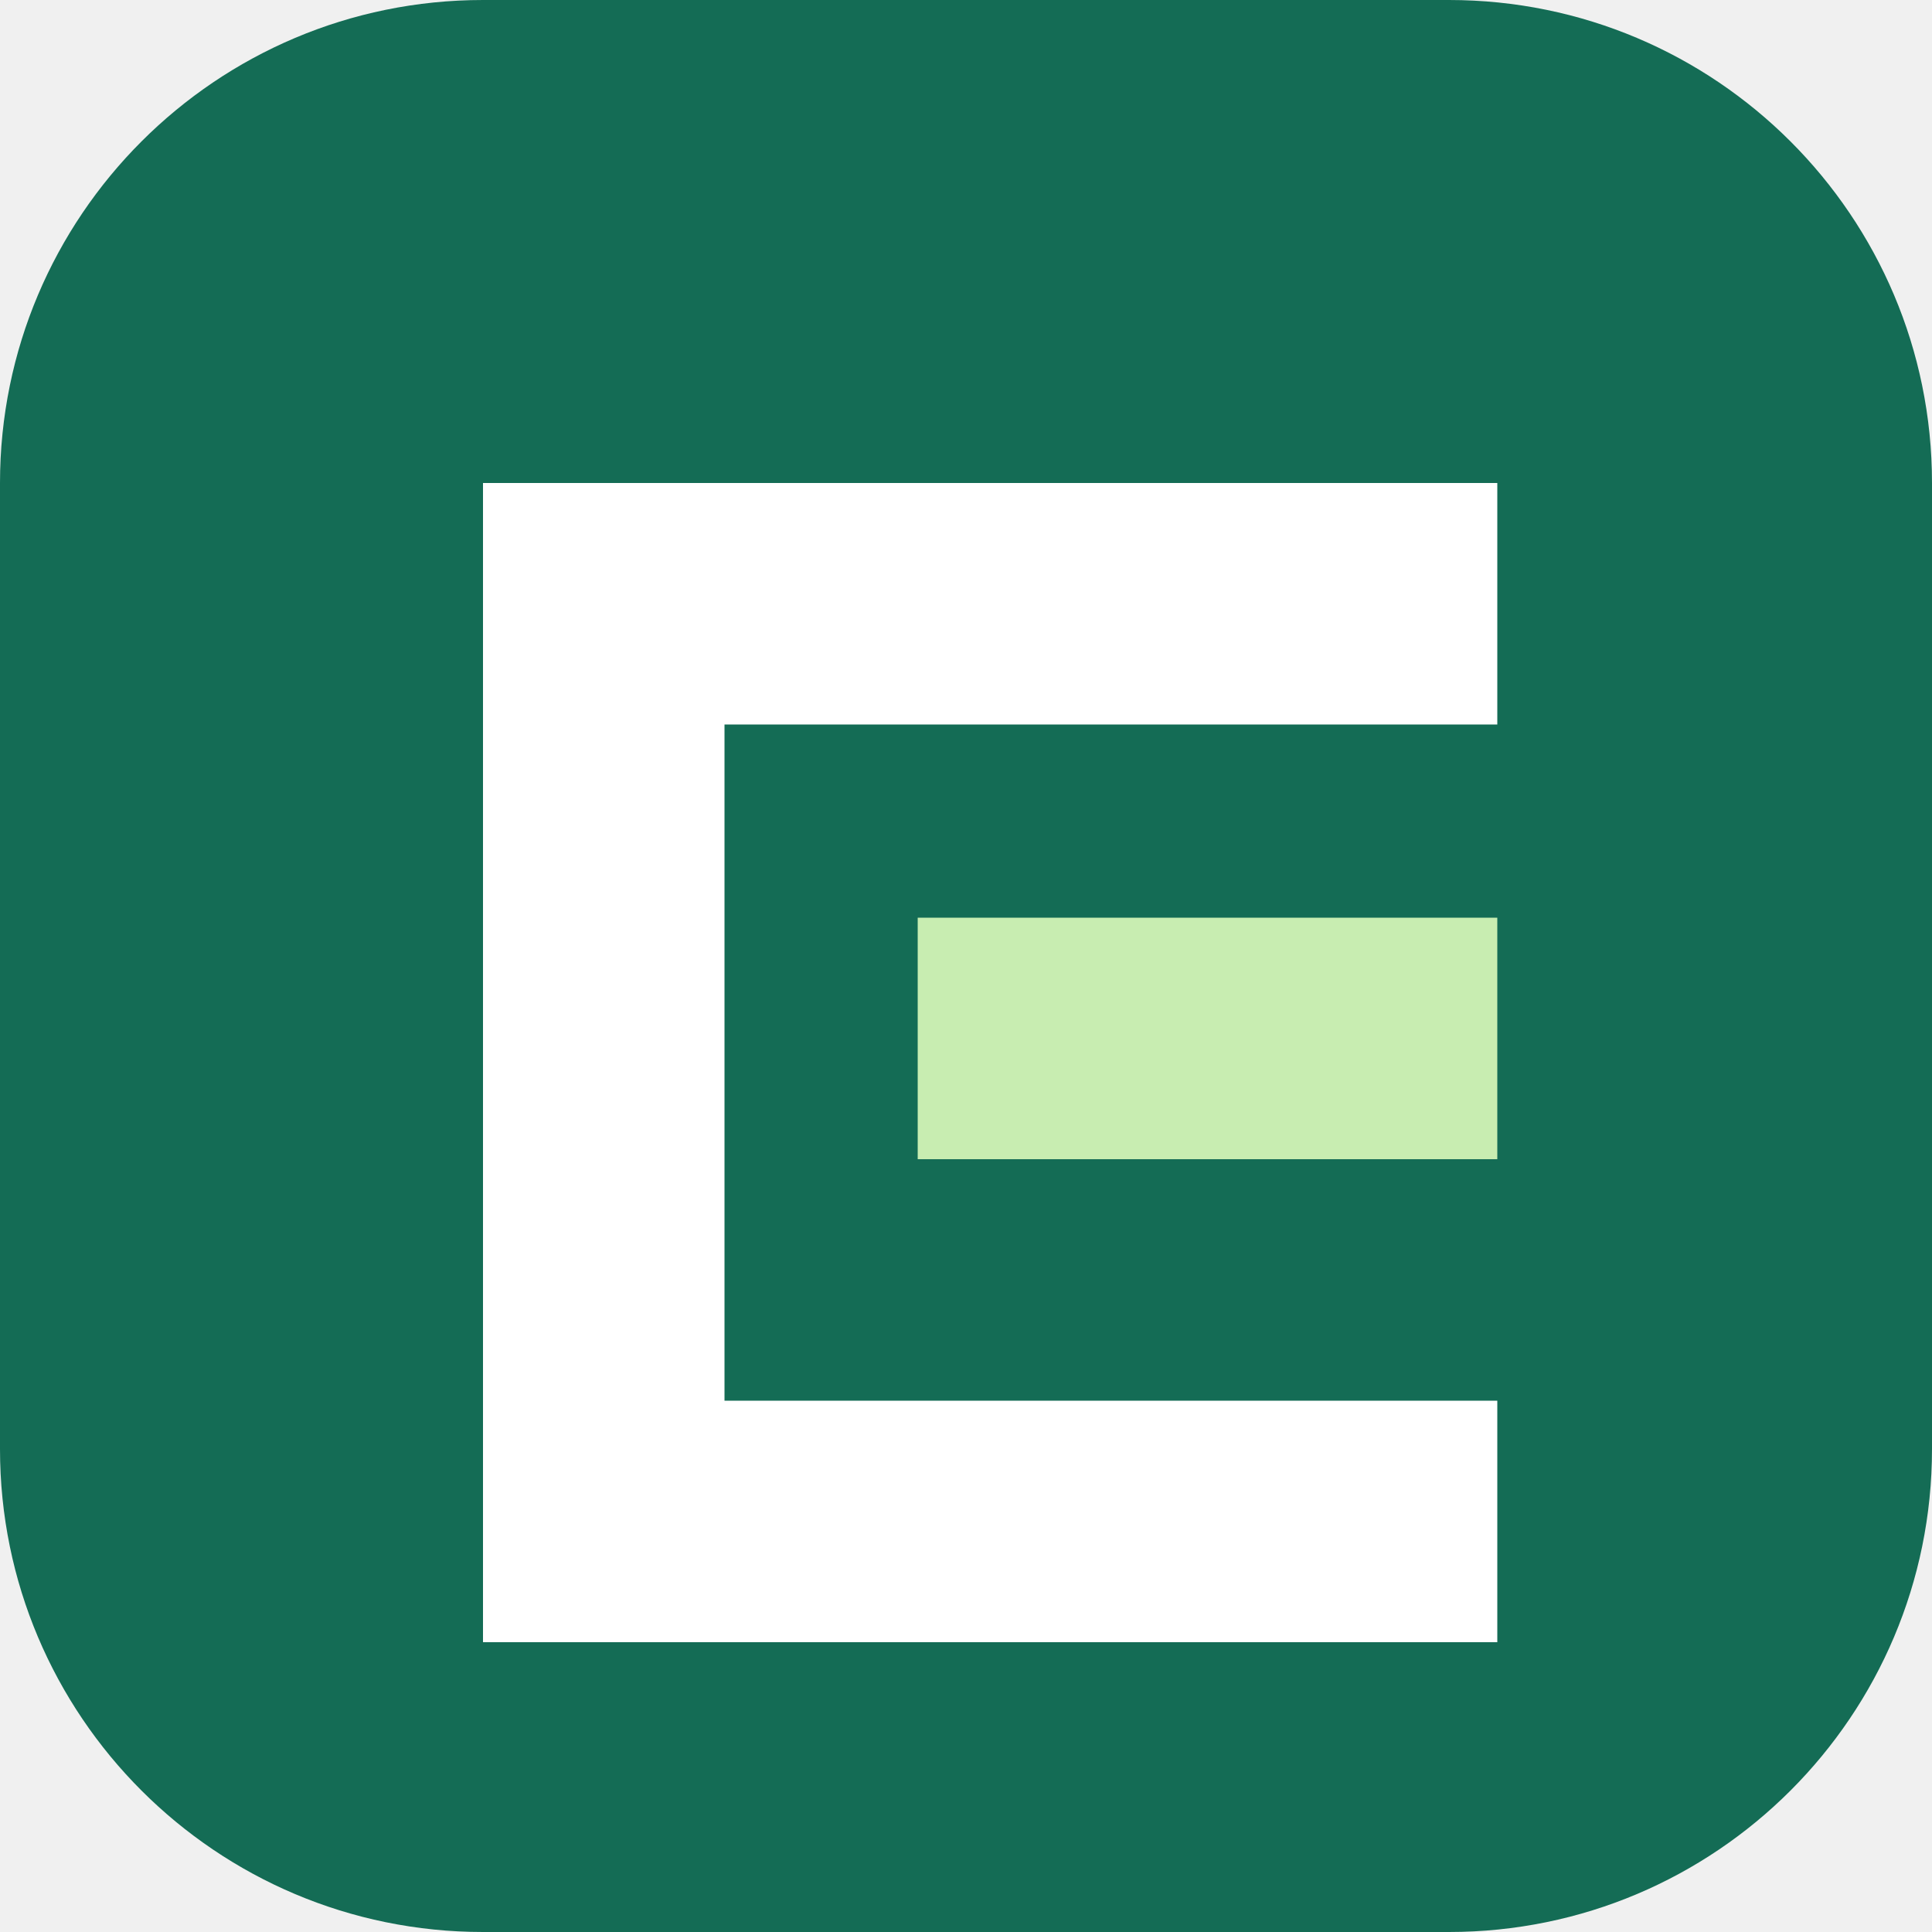
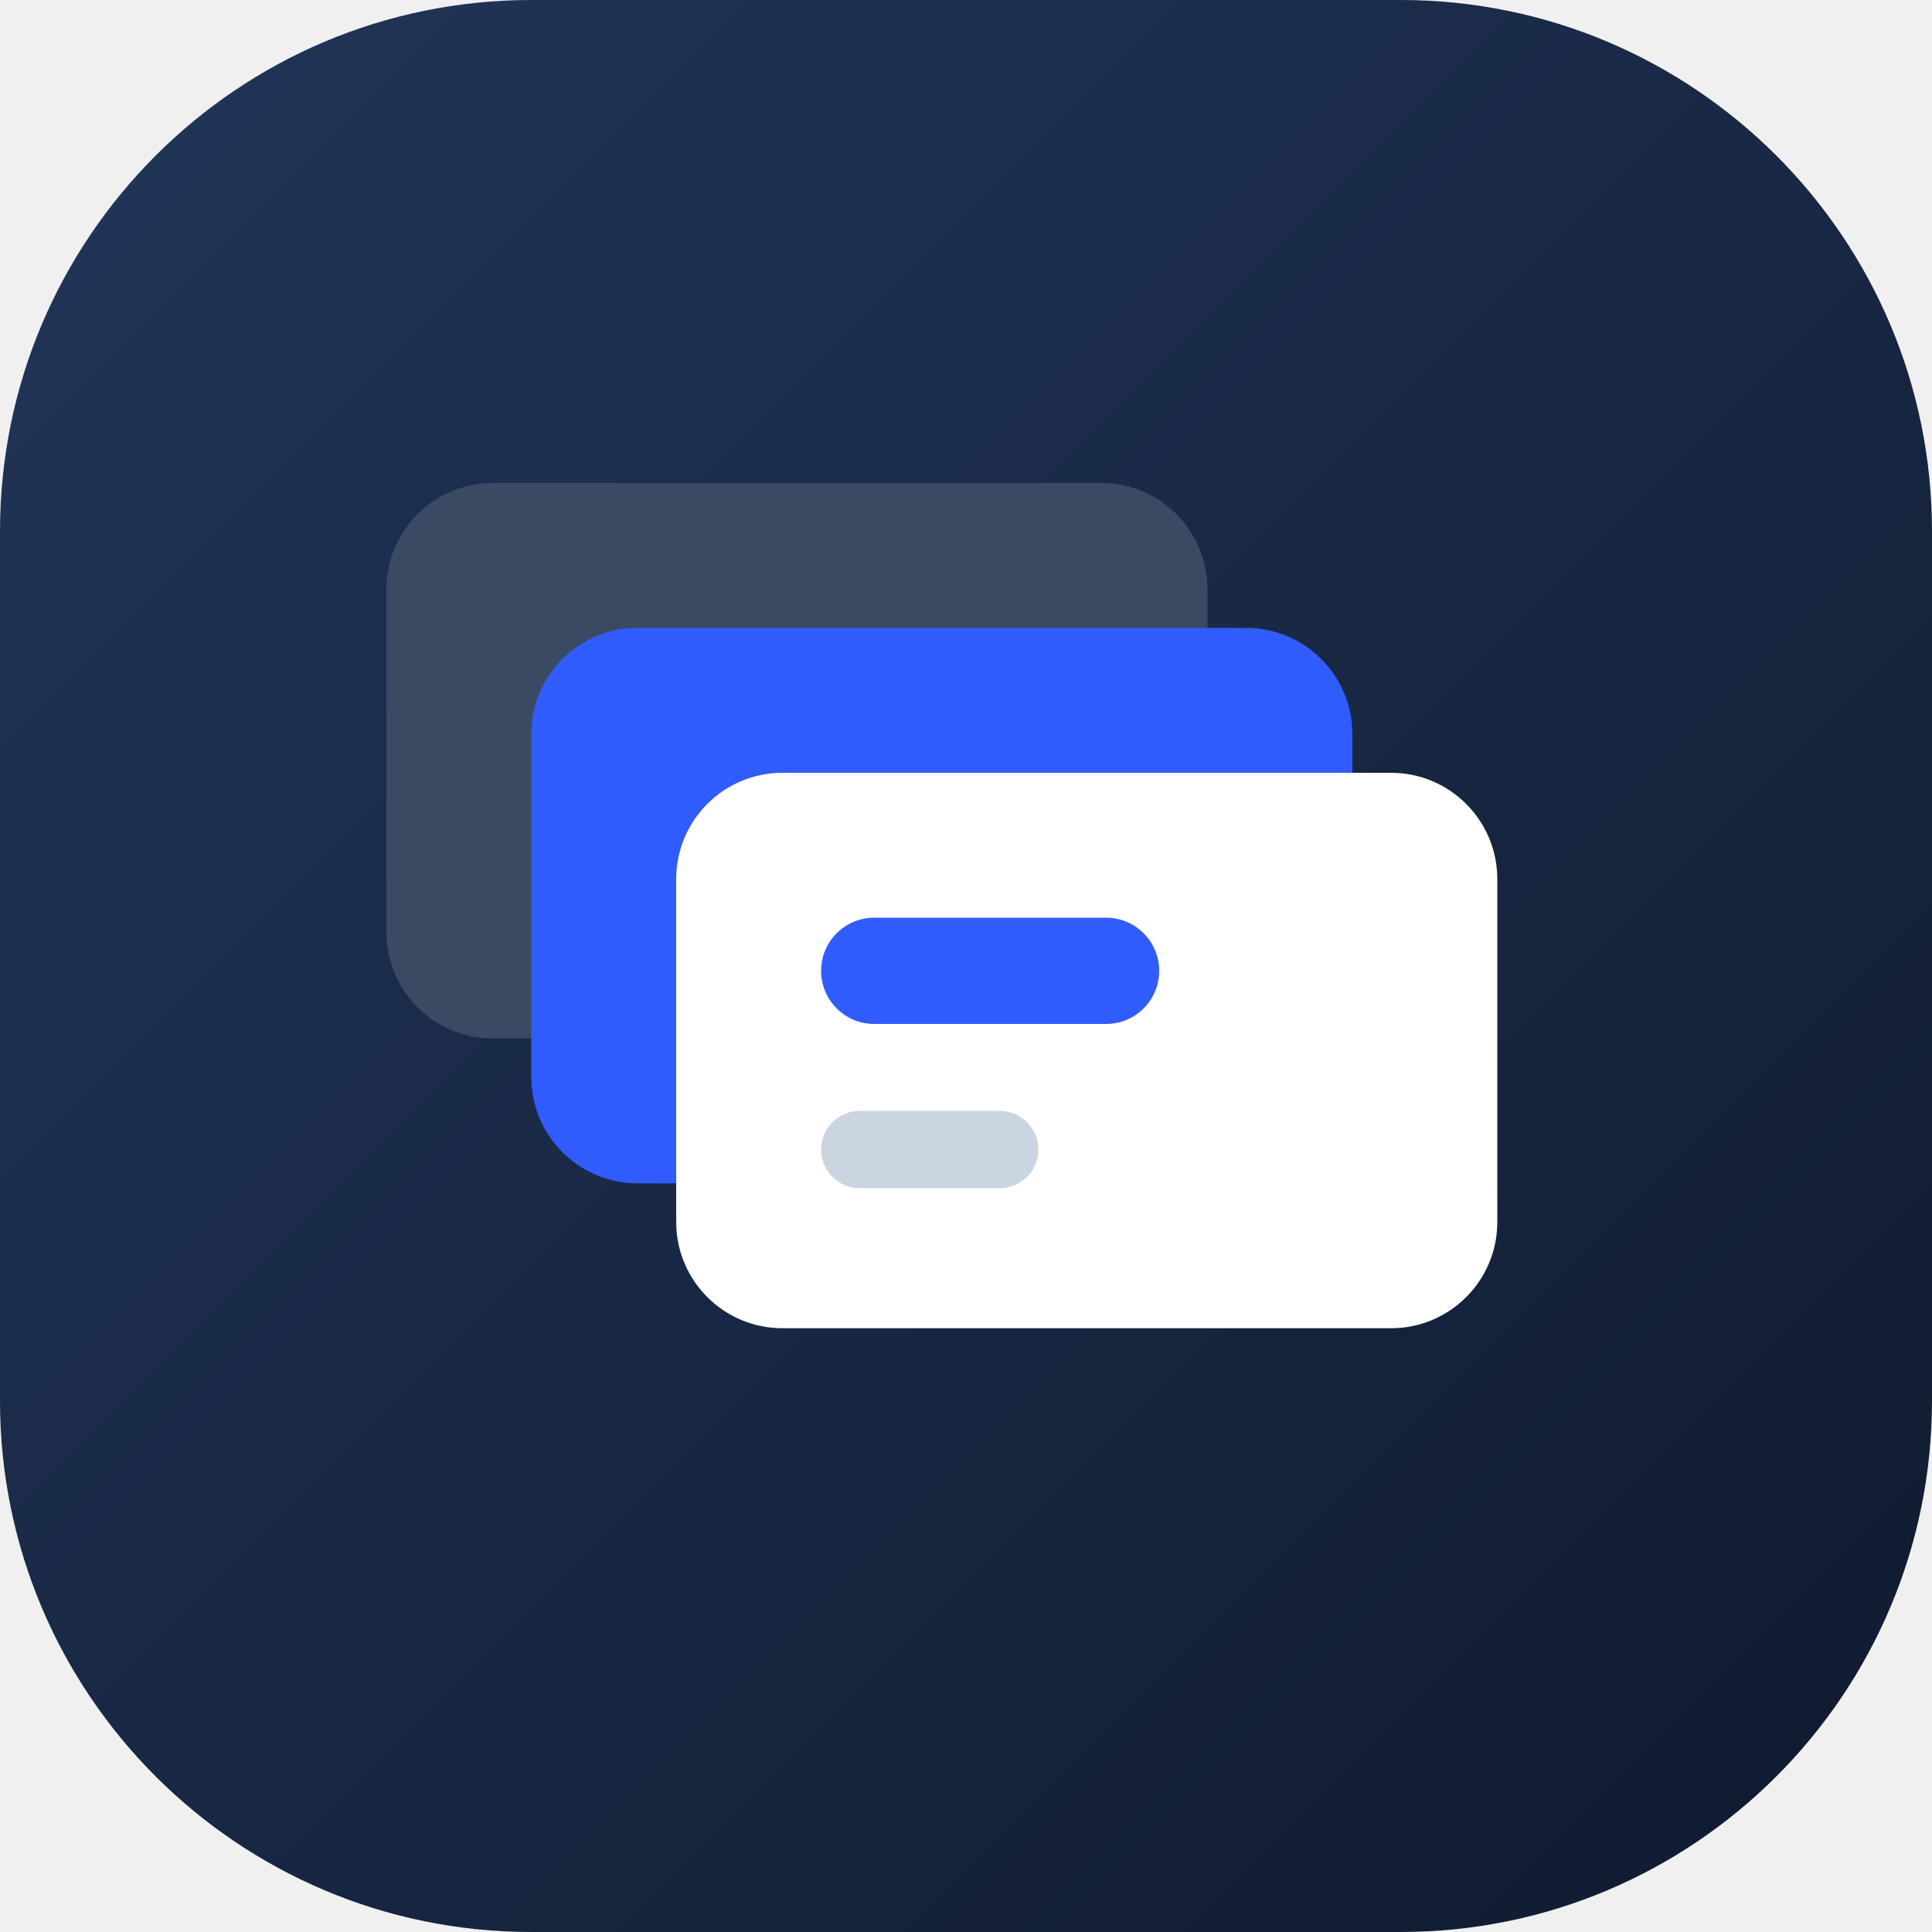
<svg xmlns="http://www.w3.org/2000/svg" viewBox="0 0 40 40">
-   <rect width="40" height="40" rx="10" fill="#146c55" />
-   <path d="M10 10h21v5H15v14h16v5H10z" fill="#fff" />
-   <path d="M19 19h12v5H19z" fill="#c8edb1" />
+   <defs>
+     <linearGradient id="g" x1="0" y1="0" x2="1" y2="1">
+       <stop offset="0" stop-color="#22365A" />
+       <stop offset="1" stop-color="#0F1A2E" />
+     </linearGradient>
+   </defs>
+   <rect width="40" height="40" rx="11" fill="url(#g)" />
+   <rect x="8" y="10" width="17" height="11.5" rx="2.2" fill="#3B4A63" />
+   <rect x="11" y="13" width="17" height="11.5" rx="2.2" fill="#315CFD" />
+   <rect x="14" y="16" width="17" height="11.5" rx="2.2" fill="#fff" />
+   <rect x="17" y="19" width="7" height="2.2" rx="1.1" fill="#315CFD" />
+   <rect x="17" y="23" width="4.5" height="1.6" rx=".8" fill="#CBD5E1" />
</svg>
